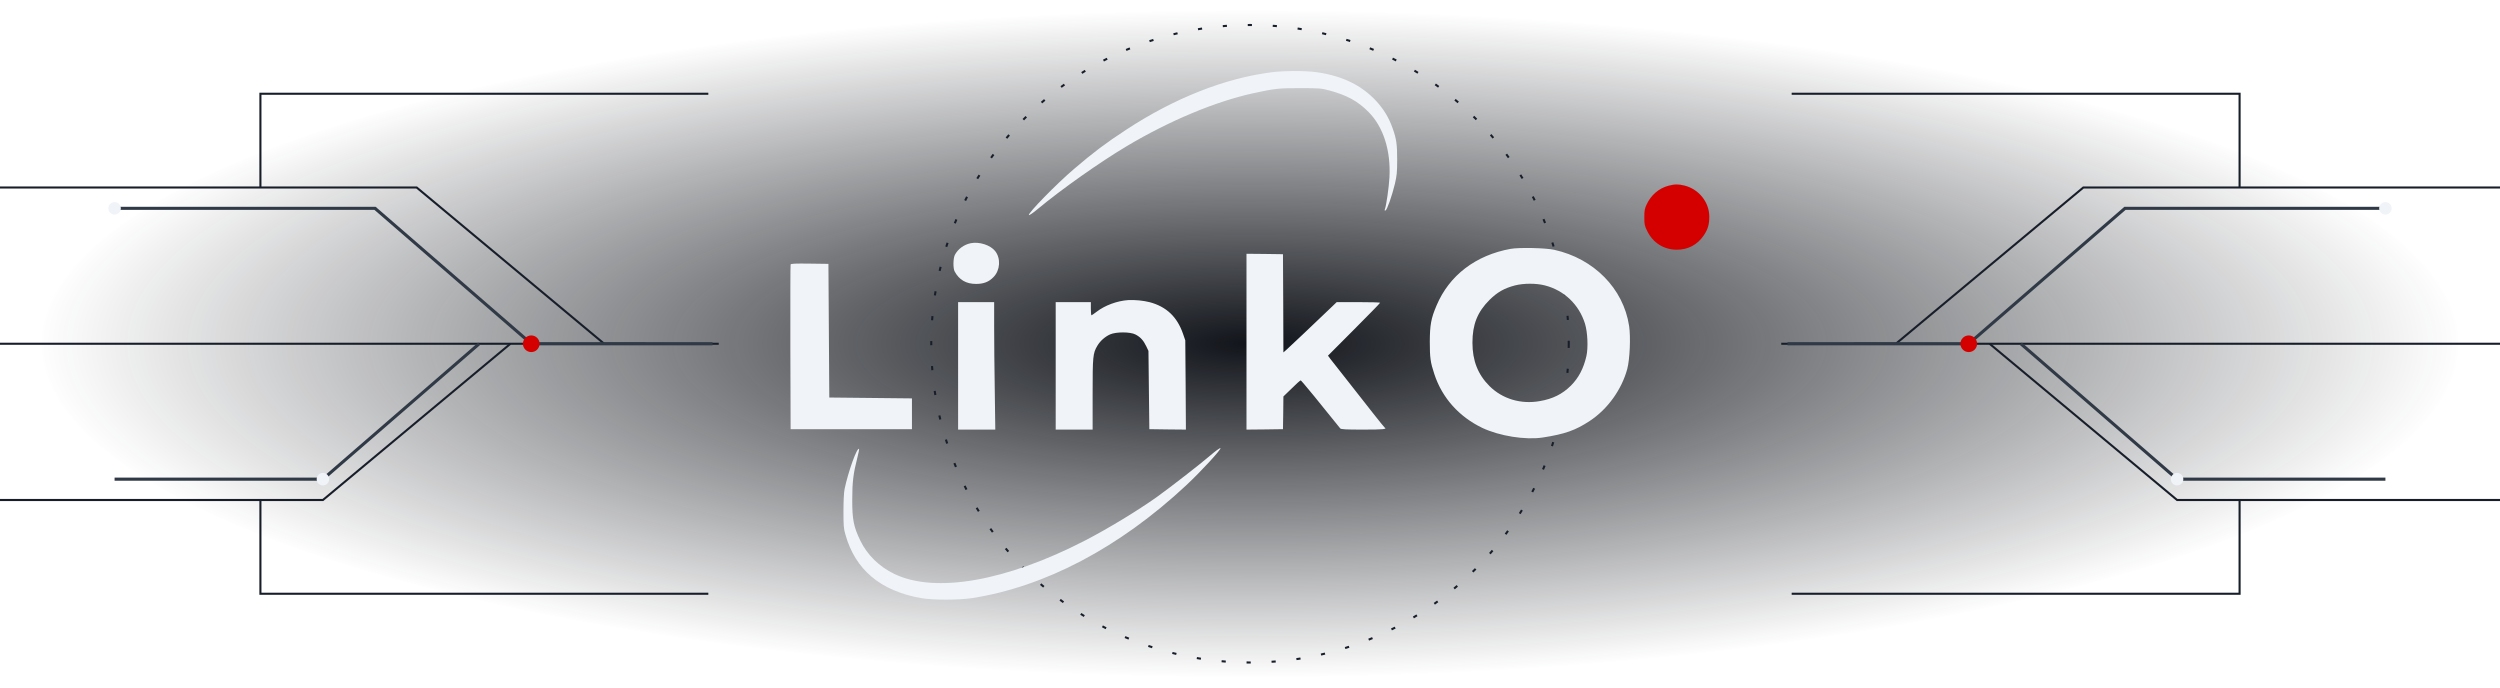
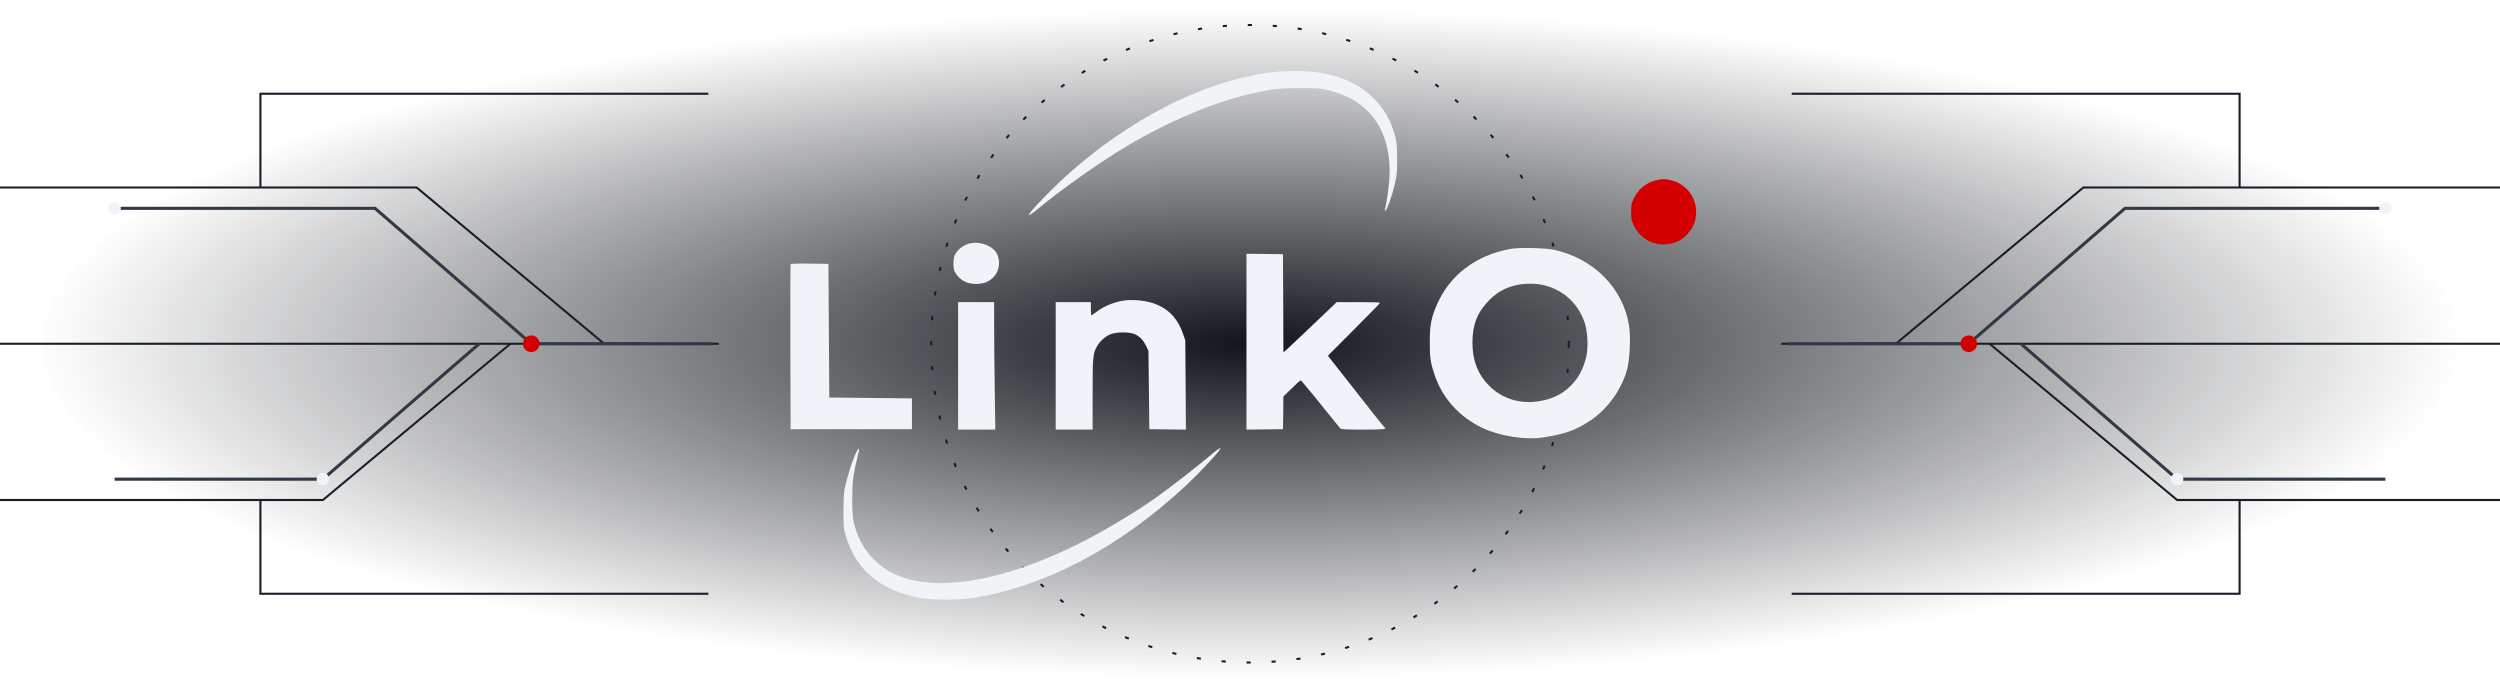
<svg xmlns="http://www.w3.org/2000/svg" width="1200" height="330" viewBox="0 0 1200 330" role="img" aria-labelledby="title desc">
  <defs>
    <radialGradient id="ambient">
      <stop stop-color="#11141a" />
      <stop offset="1" stop-color="#11141a" stop-opacity="0" />
    </radialGradient>
  </defs>
  <ellipse cx="600" cy="165" rx="580" ry="160" fill="url(#ambient)" />
  <g fill="none" stroke="#171e29" stroke-width="1">
    <path d="M0 90H200L290 165H345M0 240H155L245 165M1200 90H1000L910 165H855M1200 240H1045L955 165" />
    <path d="M0 165H310M1200 165H890M125 90V45H340M1075 90V45H860M125 240V285H340M1075 240V285H860" />
    <circle cx="600" cy="165" r="153" stroke-dasharray="2 10" />
  </g>
  <g fill="none" stroke="#303946" stroke-width="1.5">
    <path d="M55 100H180L255 165H342M55 230H155L230 165M1145 100H1020L945 165H858M1145 230H1045L970 165" />
  </g>
  <g fill="#f0f3f8">
    <circle cx="55" cy="100" r="3" />
    <circle cx="155" cy="230" r="3" />
    <circle cx="1145" cy="100" r="3" />
    <circle cx="1045" cy="230" r="3" />
  </g>
  <g fill="#d40000">
    <circle cx="255" cy="165" r="4" />
    <circle cx="945" cy="165" r="4" />
  </g>
  <svg x="370" y="24" width="460" height="272" viewBox="360 65 1090 635">
    <path fill="#f0f3f8" d="M929.2 85.6c-53 6.8-110.2 29.4-164.7 65.1-24 15.7-37.7 26.1-59.5 44.7-20.3 17.3-52.8 50.6-51.5 52.6.3.6 5-2.6 10.3-7.1 26.7-22.2 70.5-53.1 100.7-71.1 48.7-29.1 101.6-51.2 145.1-60.6 23.5-5.1 28.4-5.7 52.9-5.6 21.5 0 23.6.2 32.6 2.6 20.3 5.5 32.4 12.1 44.8 24.6 16.8 16.9 25.4 44 23.7 74.4-.6 11.3-3.6 32.1-5.2 36.2-.5 1.3-.3 1.7.7 1.4 1.8-.6 7.4-16.6 10.7-30.3 2.2-9.5 2.6-13.3 2.6-27.5 0-17.5-.9-23.8-5.1-35.5-4.3-12.3-10.2-22-19-31.5-16.5-17.7-38.2-28.2-66.6-32.4-12.6-1.9-37.8-1.9-52.5 0M587.3 280c-7.7 1.6-14.5 6.6-18 13.3-2 3.9-2.1 15.2-.3 18.7 5.1 9.6 13.1 14.3 24.4 14.3 8.6 0 14.6-2.3 19.9-7.8 7.6-7.8 8.4-21.2 1.9-29.5-5.4-6.9-18.2-11-27.9-9m614.2 6.4c-39.8 7.2-69.9 30.2-84.3 64.4-6.3 14.7-7.6 22.1-7.7 41.2 0 18.4.7 23.4 5.2 37 8.9 27 28.1 48.4 54.6 61.1 19.5 9.2 48.9 13.9 68.6 10.9 25.2-3.9 37.2-8.1 53.6-18.9 20.2-13.3 36.2-35.5 42.6-59.1 2.9-10.9 4-36.3 2.1-48.9-6.4-42.5-40.1-76.7-85.2-86.6-9.9-2.2-39.9-2.8-49.5-1.1m38.9 41.6c21.9 5.6 38.8 21.7 45.6 43.5 3 9.7 3.8 27.4 1.6 37-3.3 14.2-8.8 24.6-17.6 33.5-9.7 9.6-20.7 15.1-35.5 17.6-21.4 3.8-42.4-2.5-57.1-17.1-13.2-13.2-19.4-28.9-19.4-49.4 0-20.7 5.7-34.9 19.4-48.6 9-8.9 16.8-13.3 29-16.5 9.8-2.5 24.1-2.6 34 0M901 392v100l20.8-.2 20.7-.3.3-18.6.2-18.6 9.4-9.1c5.1-5.1 9.7-9.2 10.3-9.2.7 0 24.7 29.3 44.9 54.6.9 1.1 5.9 1.4 26.3 1.4 22.9 0 27.4-.5 24.2-2.4-.5-.3-6.4-7.7-13.2-16.3-6.8-8.7-19.8-25.3-28.9-36.8-9.1-11.6-17.9-22.7-19.5-24.8l-2.8-3.8 29.6-29.7c16.3-16.4 29.7-30 29.7-30.5 0-.4-11.1-.7-24.7-.7h-24.7l-7.5 7.2c-19.1 18.3-45 42.8-48.8 46.2l-4.3 3.8-.2-55.8-.3-55.9-20.7-.3-20.8-.2zm-518.5-87.8c-.3.7-.4 43.1-.3 94.3l.3 93h138v-35l-47-.5-47-.5-.5-76-.5-76-21.3-.3c-16.4-.2-21.4 0-21.7 1m384 40.5c-12.5.8-26.6 6-36 13.3-2.9 2.2-5.5 4-5.8 4-.4 0-.7-3.4-.7-7.5V347h-40v145h42v-40.3c0-43.3.3-46.5 5.4-55.1 3.2-5.4 8.5-10.2 14.5-12.9 6.8-3 22.9-3 28.8.1 5.6 2.9 9 6.6 12.2 13.2l2.6 5.5.5 44.5.5 44.5 20.8.3 20.8.2-.3-50.7-.4-50.8-2.7-7.8c-6.7-19.1-18.8-30.5-37.7-35.6-7.4-1.9-16.7-2.8-24.5-2.4M573 419.5V492h42.3l-.6-44.3c-.4-24.3-.7-56.9-.7-72.5V347h-41zm286.5 102.2c-11.4 9.8-45.7 36.4-60.5 47-21.5 15.3-55.4 35.9-81.5 49.4-89.6 46.3-170.4 60.5-217 38.1-17.3-8.4-30.6-21.4-38.6-37.7-7.7-15.9-9.4-24.3-9.3-47 0-20 1.2-29.6 5.9-48 1.3-4.9 2.1-9.2 1.8-9.5-2.2-2.2-12.2 25.5-16.4 45.5-.8 3.6-1.3 13.6-1.3 25 0 16.6.2 20 2.2 26.8 11.2 40 39.7 64 85.7 72.3 13.5 2.4 42.7 2.4 58 .1 83.1-12.8 167.9-57.4 244-128.4 16.6-15.5 40.2-41.1 38.9-42.2-.5-.5-5.8 3.3-11.9 8.6" />
-     <path fill="#d40000" d="M1381 214.6c-10.9 2.9-19.9 10.6-24.8 21.2-2.3 4.8-2.7 7.1-2.7 14.7 0 8.2.3 9.7 3.3 15.7 6.5 13.3 18.7 21 33.2 21.2 13.1.1 23.8-5.5 31.2-16.4 4.7-7 6.3-12.7 6.2-21.6-.2-16.2-11.8-30.7-27.9-34.9-7.2-1.8-11.3-1.8-18.5.1" />
+     <path fill="#d40000" transform="translate(-15 -6)" d="M1381 214.6c-10.9 2.9-19.9 10.6-24.8 21.2-2.3 4.8-2.7 7.1-2.7 14.7 0 8.2.3 9.7 3.3 15.7 6.5 13.3 18.7 21 33.2 21.2 13.1.1 23.8-5.5 31.2-16.4 4.7-7 6.3-12.7 6.2-21.6-.2-16.2-11.8-30.7-27.9-34.9-7.2-1.8-11.3-1.8-18.5.1" />
  </svg>
</svg>
